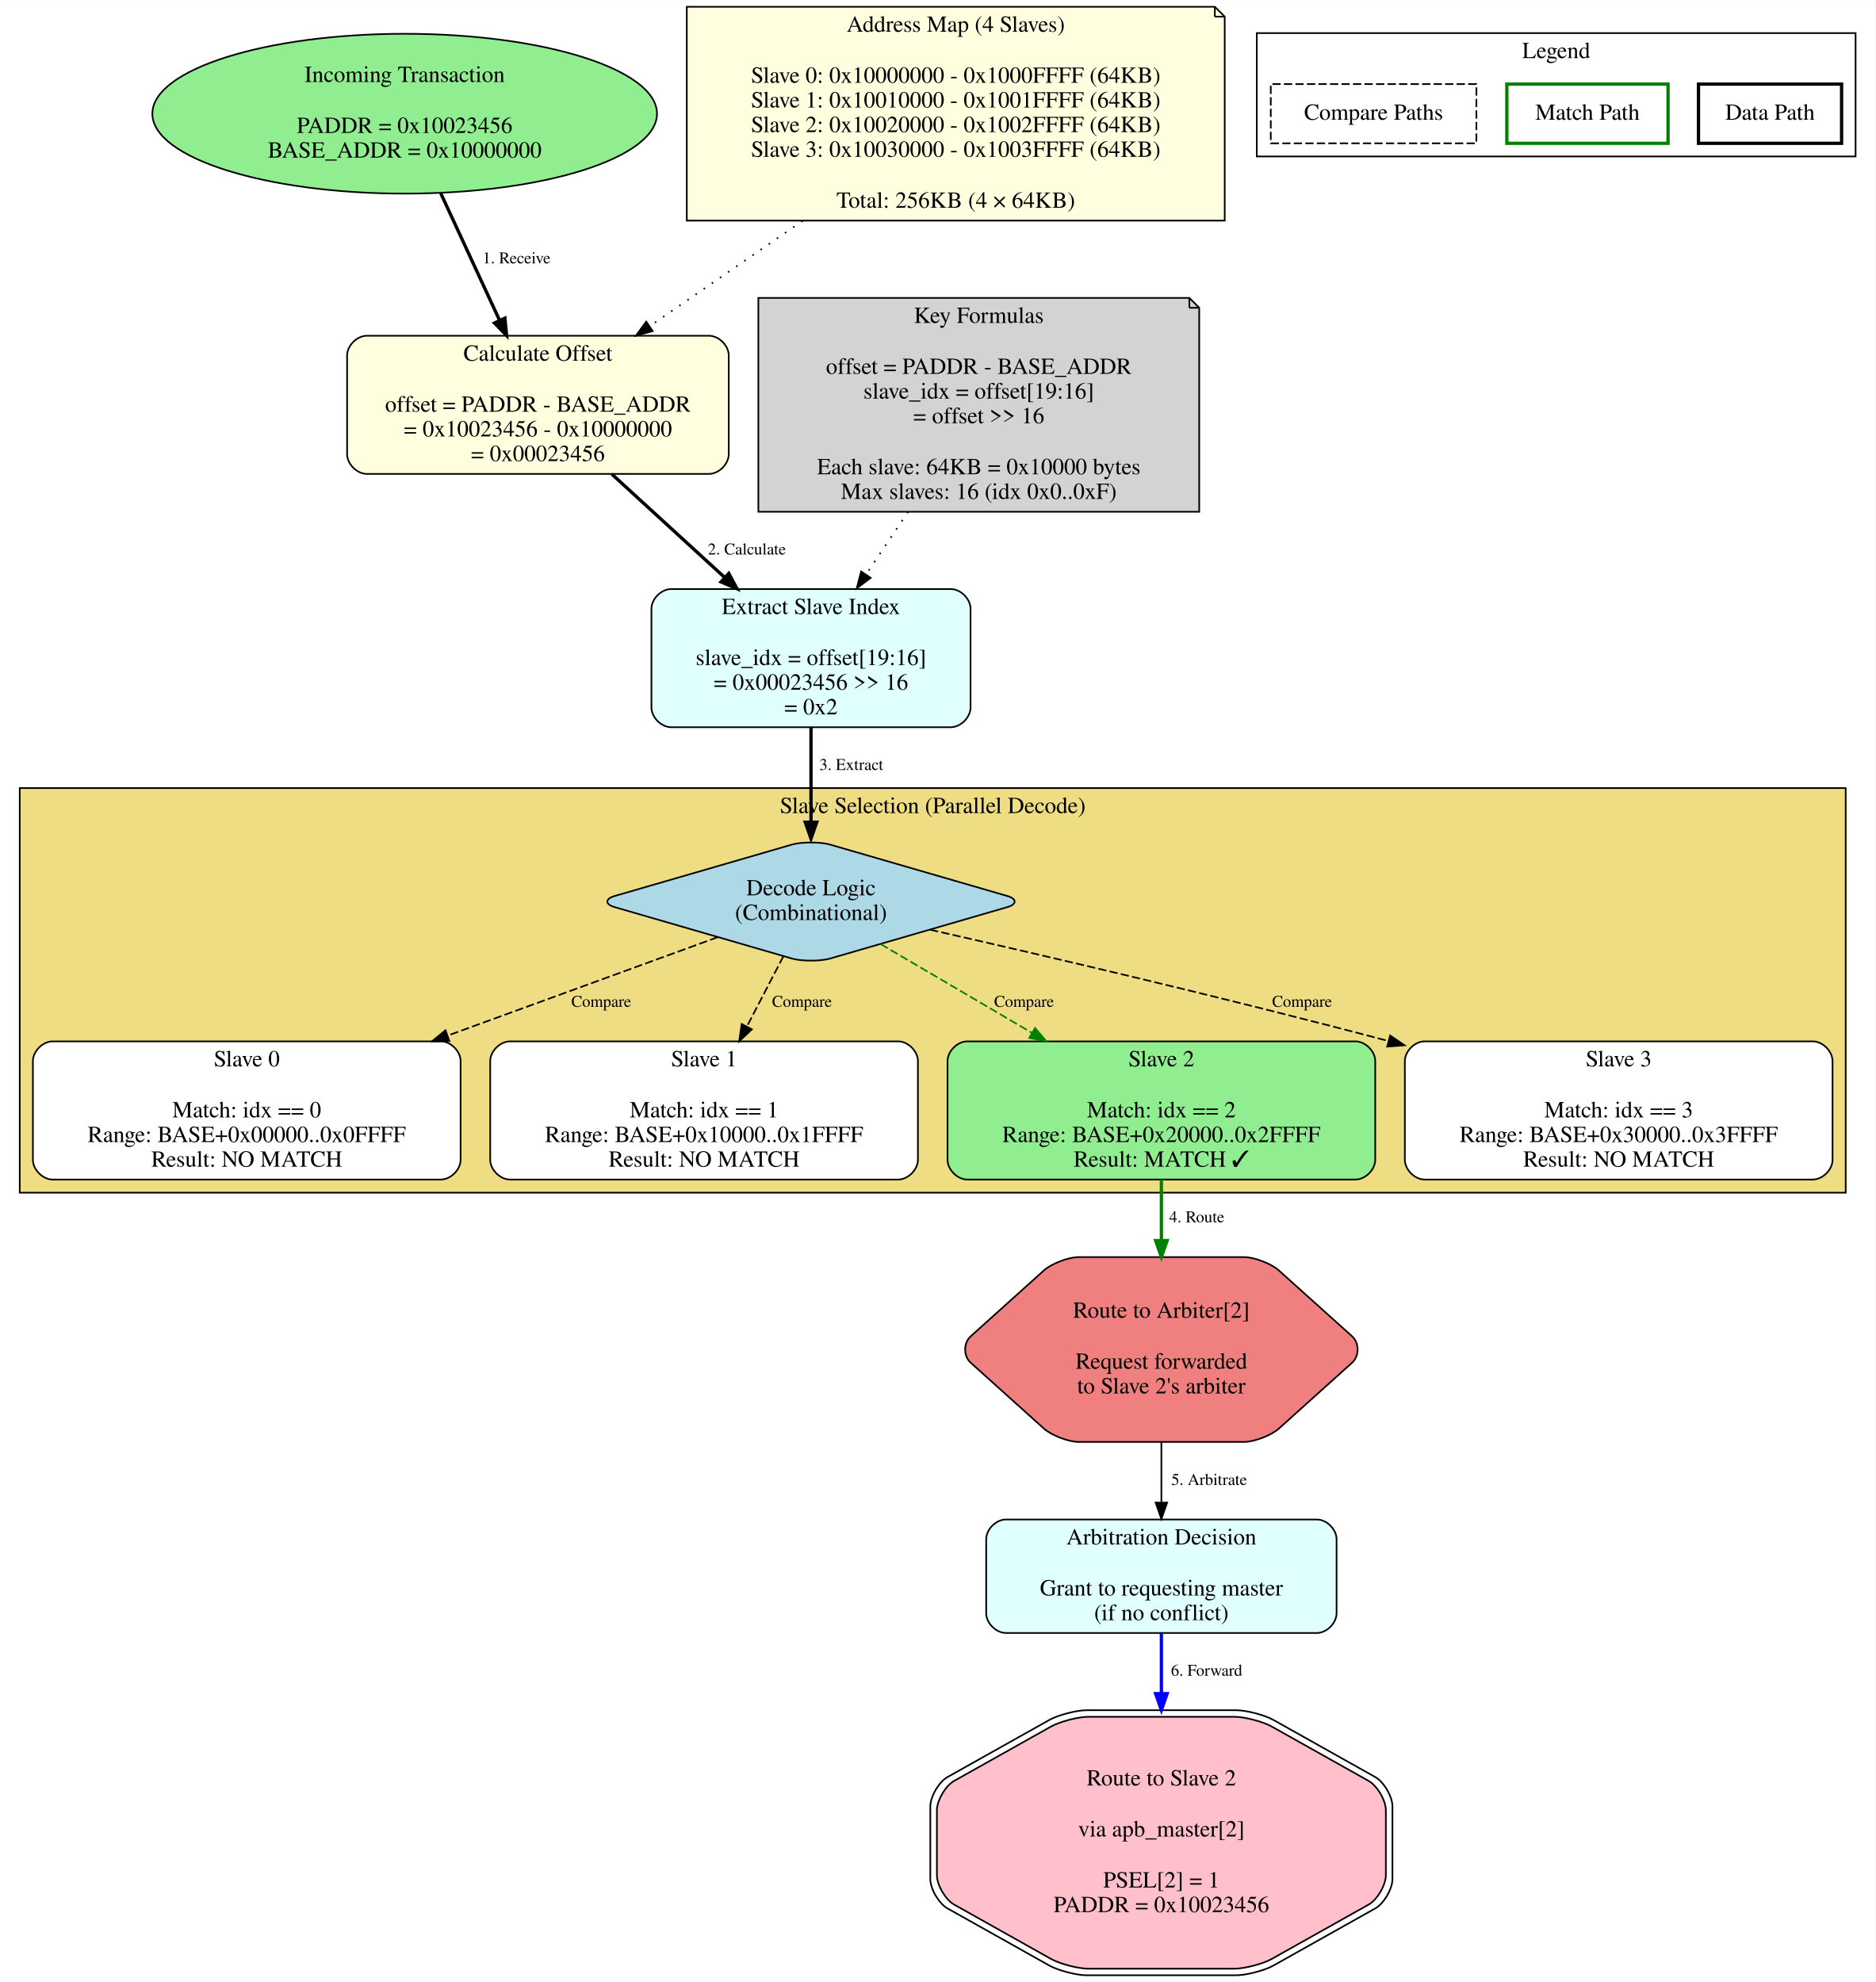
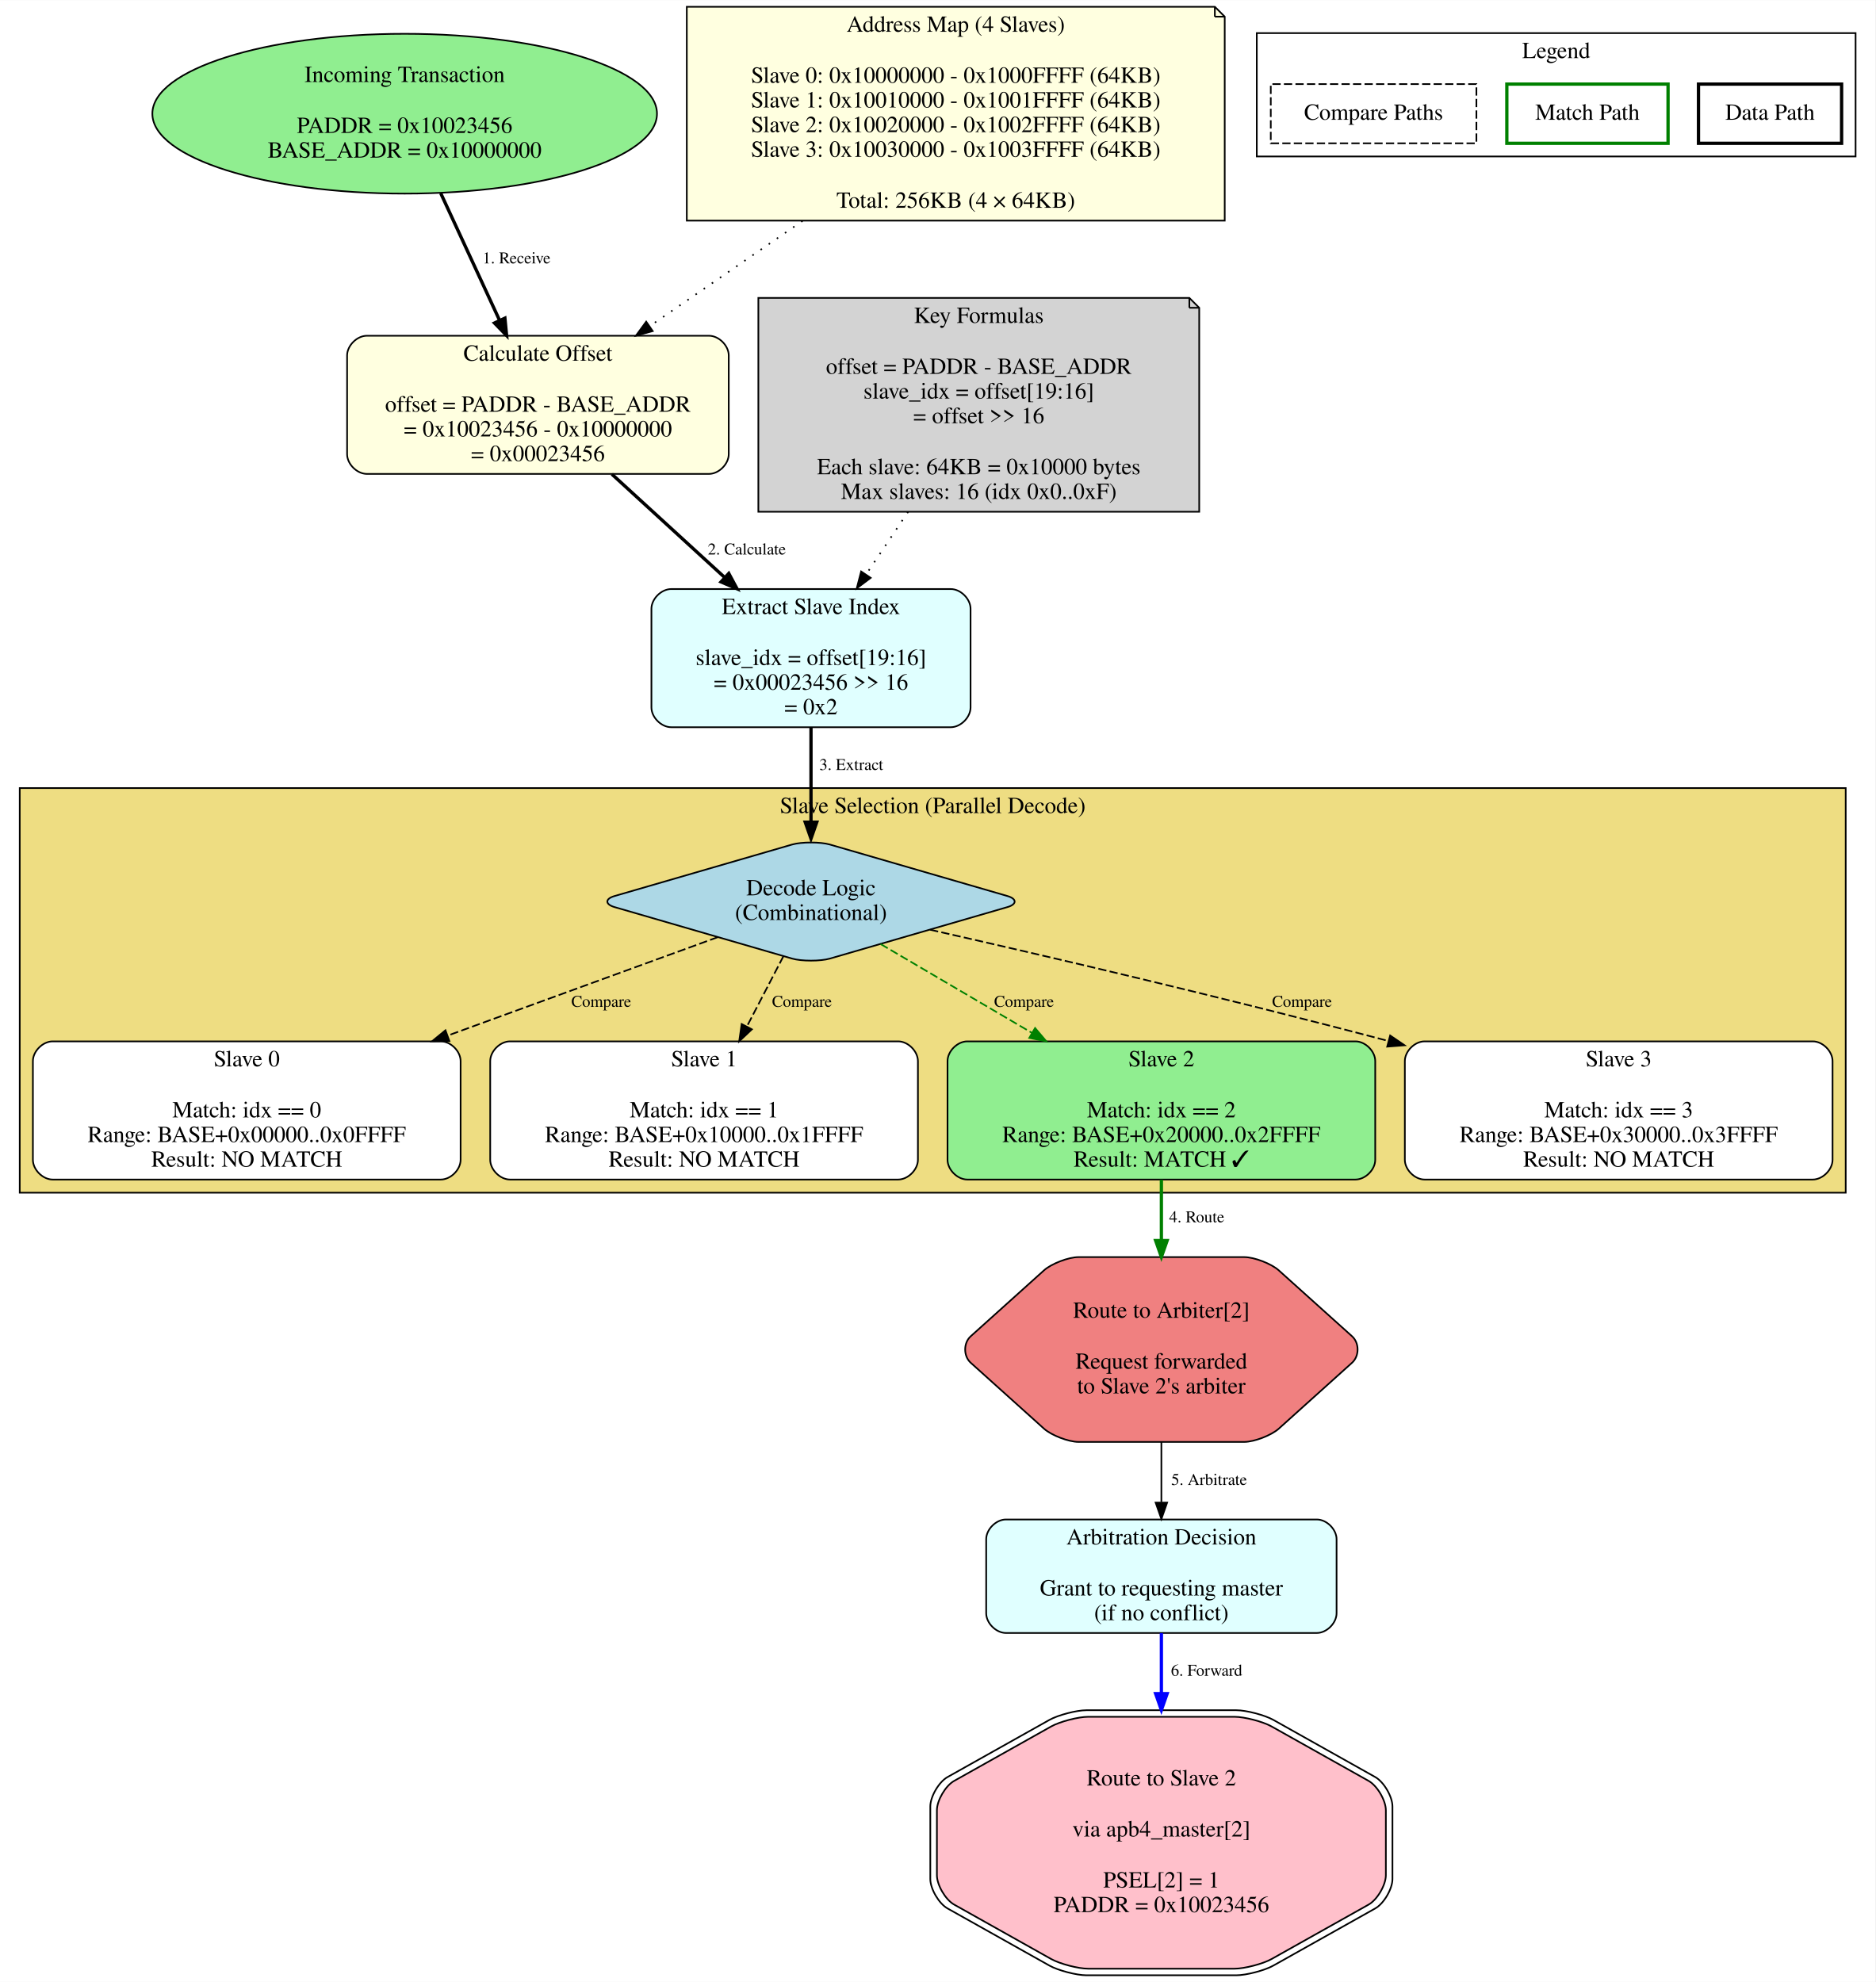
<svg xmlns="http://www.w3.org/2000/svg" width="1140pt" height="1205pt" viewBox="0.00 0.00 1140.00 1204.75">
  <g id="graph0" class="graph" transform="scale(1 1) rotate(0) translate(4 1200.75)">
    <polygon fill="white" stroke="transparent" points="-4,4 -4,-1200.75 1136,-1200.75 1136,4 -4,4" />
    <g id="clust1" class="cluster">
      <polygon fill="#eedd82" stroke="black" points="8,-475.75 8,-721.75 1118,-721.75 1118,-475.75 8,-475.75" />
      <text text-anchor="middle" x="563" y="-706.55" font-family="Times,serif" font-size="14.00">Slave Selection (Parallel Decode)</text>
    </g>
    <g id="clust2" class="cluster">
      <polygon fill="white" stroke="black" points="760,-1105.75 760,-1180.75 1124,-1180.75 1124,-1105.75 760,-1105.75" />
      <text text-anchor="middle" x="942" y="-1165.55" font-family="Times,serif" font-size="14.00">Legend</text>
    </g>
    <g id="node1" class="node">
      <ellipse fill="lightgreen" stroke="black" cx="242" cy="-1131.75" rx="153.38" ry="48.58" />
      <text text-anchor="middle" x="242" y="-1151.05" font-family="Times,serif" font-size="14.00">Incoming Transaction</text>
      <text text-anchor="middle" x="242" y="-1120.05" font-family="Times,serif" font-size="14.00">PADDR = 0x10023456</text>
      <text text-anchor="middle" x="242" y="-1105.05" font-family="Times,serif" font-size="14.00">BASE_ADDR = 0x10000000</text>
    </g>
    <g id="node2" class="node">
      <path fill="lightyellow" stroke="black" d="M427,-996.75C427,-996.75 219,-996.75 219,-996.75 213,-996.75 207,-990.75 207,-984.75 207,-984.75 207,-924.75 207,-924.75 207,-918.75 213,-912.75 219,-912.75 219,-912.75 427,-912.75 427,-912.75 433,-912.75 439,-918.75 439,-924.75 439,-924.75 439,-984.75 439,-984.75 439,-990.75 433,-996.75 427,-996.75" />
      <text text-anchor="middle" x="323" y="-981.55" font-family="Times,serif" font-size="14.00">Calculate Offset</text>
      <text text-anchor="middle" x="323" y="-950.55" font-family="Times,serif" font-size="14.00">offset = PADDR - BASE_ADDR</text>
      <text text-anchor="middle" x="323" y="-935.55" font-family="Times,serif" font-size="14.00">= 0x10023456 - 0x10000000</text>
      <text text-anchor="middle" x="323" y="-920.55" font-family="Times,serif" font-size="14.00">= 0x00023456</text>
    </g>
    <g id="edge1" class="edge">
      <path fill="none" stroke="black" stroke-width="2" d="M263.92,-1083.39C275.01,-1059.43 288.48,-1030.33 299.75,-1005.98" />
      <polygon fill="black" stroke="black" stroke-width="2" points="302.93,-1007.44 303.96,-996.89 296.58,-1004.5 302.93,-1007.44" />
      <text text-anchor="middle" x="310" y="-1040.75" font-family="Times,serif" font-size="10.00">1. Receive</text>
    </g>
    <g id="node3" class="node">
      <path fill="lightcyan" stroke="black" d="M574,-842.75C574,-842.75 404,-842.75 404,-842.75 398,-842.75 392,-836.75 392,-830.75 392,-830.75 392,-770.75 392,-770.75 392,-764.75 398,-758.75 404,-758.75 404,-758.75 574,-758.75 574,-758.75 580,-758.75 586,-764.75 586,-770.75 586,-770.75 586,-830.75 586,-830.75 586,-836.75 580,-842.75 574,-842.75" />
      <text text-anchor="middle" x="489" y="-827.55" font-family="Times,serif" font-size="14.00">Extract Slave Index</text>
      <text text-anchor="middle" x="489" y="-796.55" font-family="Times,serif" font-size="14.00">slave_idx = offset[19:16]</text>
      <text text-anchor="middle" x="489" y="-781.55" font-family="Times,serif" font-size="14.00">= 0x00023456 &gt;&gt; 16</text>
      <text text-anchor="middle" x="489" y="-766.55" font-family="Times,serif" font-size="14.00">= 0x2</text>
    </g>
    <g id="edge2" class="edge">
      <path fill="none" stroke="black" stroke-width="2" d="M367.92,-912.62C389.05,-893.27 414.38,-870.07 436.4,-849.91" />
      <polygon fill="black" stroke="black" stroke-width="2" points="439.03,-852.25 444.04,-842.92 434.3,-847.09 439.03,-852.25" />
      <text text-anchor="middle" x="450" y="-863.75" font-family="Times,serif" font-size="10.00">2. Calculate</text>
    </g>
    <g id="node4" class="node">
      <path fill="lightblue" stroke="black" d="M477.48,-687.41C477.48,-687.41 369.52,-656.09 369.52,-656.09 363.76,-654.42 363.76,-651.08 369.52,-649.41 369.52,-649.41 477.48,-618.09 477.48,-618.09 483.24,-616.42 494.76,-616.42 500.52,-618.09 500.52,-618.09 608.48,-649.41 608.48,-649.41 614.24,-651.08 614.24,-654.42 608.48,-656.09 608.48,-656.09 500.52,-687.41 500.52,-687.41 494.76,-689.08 483.24,-689.08 477.48,-687.41" />
      <text text-anchor="middle" x="489" y="-656.55" font-family="Times,serif" font-size="14.00">Decode Logic</text>
      <text text-anchor="middle" x="489" y="-641.55" font-family="Times,serif" font-size="14.00">(Combinational)</text>
    </g>
    <g id="edge3" class="edge">
      <path fill="none" stroke="black" stroke-width="2" d="M489,-758.69C489,-740.76 489,-719.62 489,-701.04" />
      <polygon fill="black" stroke="black" stroke-width="2" points="492.5,-701.01 489,-691.01 485.5,-701.01 492.5,-701.01" />
      <text text-anchor="middle" x="513.5" y="-732.75" font-family="Times,serif" font-size="10.00">3. Extract</text>
    </g>
    <g id="node5" class="node">
      <path fill="white" stroke="black" d="M264,-567.75C264,-567.75 28,-567.75 28,-567.75 22,-567.75 16,-561.75 16,-555.75 16,-555.75 16,-495.75 16,-495.75 16,-489.75 22,-483.75 28,-483.75 28,-483.75 264,-483.75 264,-483.75 270,-483.75 276,-489.75 276,-495.75 276,-495.75 276,-555.75 276,-555.75 276,-561.75 270,-567.75 264,-567.75" />
      <text text-anchor="middle" x="146" y="-552.55" font-family="Times,serif" font-size="14.00">Slave 0</text>
      <text text-anchor="middle" x="146" y="-521.55" font-family="Times,serif" font-size="14.00">Match: idx == 0</text>
      <text text-anchor="middle" x="146" y="-506.55" font-family="Times,serif" font-size="14.00">Range: BASE+0x00000..0x0FFFF</text>
      <text text-anchor="middle" x="146" y="-491.55" font-family="Times,serif" font-size="14.00">Result: NO MATCH</text>
    </g>
    <g id="edge4" class="edge">
      <path fill="none" stroke="black" stroke-dasharray="5,2" d="M432.36,-631.11C387.84,-614.88 324.21,-591.7 268.24,-571.3" />
      <polygon fill="black" stroke="black" points="269.2,-567.92 258.6,-567.79 266.8,-574.5 269.2,-567.92" />
      <text text-anchor="middle" x="361.5" y="-588.75" font-family="Times,serif" font-size="10.00">Compare</text>
    </g>
    <g id="node6" class="node">
      <path fill="white" stroke="black" d="M542,-567.75C542,-567.75 306,-567.75 306,-567.75 300,-567.75 294,-561.75 294,-555.75 294,-555.75 294,-495.75 294,-495.75 294,-489.75 300,-483.75 306,-483.75 306,-483.75 542,-483.75 542,-483.75 548,-483.75 554,-489.75 554,-495.75 554,-495.75 554,-555.75 554,-555.75 554,-561.75 548,-567.75 542,-567.75" />
      <text text-anchor="middle" x="424" y="-552.55" font-family="Times,serif" font-size="14.00">Slave 1</text>
      <text text-anchor="middle" x="424" y="-521.55" font-family="Times,serif" font-size="14.00">Match: idx == 1</text>
      <text text-anchor="middle" x="424" y="-506.55" font-family="Times,serif" font-size="14.00">Range: BASE+0x10000..0x1FFFF</text>
      <text text-anchor="middle" x="424" y="-491.55" font-family="Times,serif" font-size="14.00">Result: NO MATCH</text>
    </g>
    <g id="edge5" class="edge">
      <path fill="none" stroke="black" stroke-dasharray="5,2" d="M472.26,-619.56C465.53,-606.62 457.62,-591.4 450.17,-577.07" />
      <polygon fill="black" stroke="black" points="453.07,-575.07 445.35,-567.81 446.86,-578.3 453.07,-575.07" />
      <text text-anchor="middle" x="483.5" y="-588.75" font-family="Times,serif" font-size="10.00">Compare</text>
    </g>
    <g id="node7" class="node">
      <path fill="lightgreen" stroke="black" d="M820,-567.75C820,-567.75 584,-567.75 584,-567.75 578,-567.75 572,-561.75 572,-555.75 572,-555.75 572,-495.75 572,-495.75 572,-489.75 578,-483.75 584,-483.75 584,-483.75 820,-483.75 820,-483.75 826,-483.75 832,-489.75 832,-495.75 832,-495.75 832,-555.75 832,-555.75 832,-561.75 826,-567.75 820,-567.75" />
      <text text-anchor="middle" x="702" y="-552.55" font-family="Times,serif" font-size="14.00">Slave 2</text>
      <text text-anchor="middle" x="702" y="-521.55" font-family="Times,serif" font-size="14.00">Match: idx == 2</text>
      <text text-anchor="middle" x="702" y="-506.55" font-family="Times,serif" font-size="14.00">Range: BASE+0x20000..0x2FFFF</text>
      <text text-anchor="middle" x="702" y="-491.55" font-family="Times,serif" font-size="14.00">Result: MATCH ✓</text>
    </g>
    <g id="edge6" class="edge">
      <path fill="none" stroke="green" stroke-dasharray="5,2" d="M531.34,-626.9C557.62,-611.48 592.21,-591.18 623.38,-572.89" />
      <polygon fill="green" stroke="green" points="625.22,-575.87 632.07,-567.79 621.67,-569.83 625.22,-575.87" />
      <text text-anchor="middle" x="618.5" y="-588.75" font-family="Times,serif" font-size="10.00">Compare</text>
    </g>
    <g id="node8" class="node">
      <path fill="white" stroke="black" d="M1098,-567.75C1098,-567.75 862,-567.75 862,-567.75 856,-567.75 850,-561.75 850,-555.75 850,-555.75 850,-495.75 850,-495.75 850,-489.75 856,-483.75 862,-483.75 862,-483.75 1098,-483.75 1098,-483.75 1104,-483.75 1110,-489.75 1110,-495.75 1110,-495.75 1110,-555.75 1110,-555.75 1110,-561.75 1104,-567.75 1098,-567.75" />
      <text text-anchor="middle" x="980" y="-552.55" font-family="Times,serif" font-size="14.00">Slave 3</text>
      <text text-anchor="middle" x="980" y="-521.55" font-family="Times,serif" font-size="14.00">Match: idx == 3</text>
      <text text-anchor="middle" x="980" y="-506.55" font-family="Times,serif" font-size="14.00">Range: BASE+0x30000..0x3FFFF</text>
      <text text-anchor="middle" x="980" y="-491.55" font-family="Times,serif" font-size="14.00">Result: NO MATCH</text>
    </g>
    <g id="edge7" class="edge">
      <path fill="none" stroke="black" stroke-dasharray="5,2" d="M561.41,-635.64C630.54,-619.99 737.82,-595.02 839.97,-567.99" />
      <polygon fill="black" stroke="black" points="841.07,-571.32 849.84,-565.37 839.27,-564.55 841.07,-571.32" />
      <text text-anchor="middle" x="787.5" y="-588.75" font-family="Times,serif" font-size="10.00">Compare</text>
    </g>
    <g id="node9" class="node">
      <path fill="lightcoral" stroke="black" d="M817.93,-388.44C817.93,-388.44 773.34,-428.56 773.34,-428.56 768.88,-432.58 758.42,-436.59 752.42,-436.59 752.42,-436.59 651.58,-436.59 651.58,-436.59 645.58,-436.59 635.12,-432.58 630.66,-428.56 630.66,-428.56 586.07,-388.44 586.07,-388.44 581.61,-384.43 581.61,-376.4 586.07,-372.38 586.07,-372.38 630.66,-332.26 630.66,-332.26 635.12,-328.25 645.58,-324.23 651.58,-324.23 651.58,-324.23 752.42,-324.23 752.42,-324.23 758.42,-324.23 768.88,-328.25 773.34,-332.26 773.34,-332.26 817.93,-372.38 817.93,-372.38 822.39,-376.4 822.39,-384.43 817.93,-388.44" />
      <text text-anchor="middle" x="702" y="-399.71" font-family="Times,serif" font-size="14.00">Route to Arbiter[2]</text>
      <text text-anchor="middle" x="702" y="-368.71" font-family="Times,serif" font-size="14.00">Request forwarded</text>
      <text text-anchor="middle" x="702" y="-353.71" font-family="Times,serif" font-size="14.00">to Slave 2's arbiter</text>
    </g>
    <g id="edge8" class="edge">
      <path fill="none" stroke="green" stroke-width="2" d="M702,-483.67C702,-472.12 702,-459.26 702,-446.67" />
      <polygon fill="green" stroke="green" stroke-width="2" points="705.5,-446.65 702,-436.65 698.5,-446.65 705.5,-446.65" />
      <text text-anchor="middle" x="723.5" y="-457.75" font-family="Times,serif" font-size="10.00">4. Route</text>
    </g>
    <g id="node10" class="node">
      <path fill="lightcyan" stroke="black" d="M796.5,-277.07C796.5,-277.07 607.5,-277.07 607.5,-277.07 601.5,-277.07 595.5,-271.07 595.5,-265.07 595.5,-265.07 595.5,-220.07 595.5,-220.07 595.5,-214.07 601.5,-208.07 607.5,-208.07 607.5,-208.07 796.5,-208.07 796.5,-208.07 802.5,-208.07 808.5,-214.07 808.5,-220.07 808.5,-220.07 808.5,-265.07 808.5,-265.07 808.5,-271.07 802.5,-277.07 796.5,-277.07" />
      <text text-anchor="middle" x="702" y="-261.87" font-family="Times,serif" font-size="14.00">Arbitration Decision</text>
      <text text-anchor="middle" x="702" y="-230.87" font-family="Times,serif" font-size="14.00">Grant to requesting master</text>
      <text text-anchor="middle" x="702" y="-215.87" font-family="Times,serif" font-size="14.00">(if no conflict)</text>
    </g>
    <g id="edge9" class="edge">
      <path fill="none" stroke="black" d="M702,-324.16C702,-312.01 702,-299.31 702,-287.67" />
      <polygon fill="black" stroke="black" points="705.5,-287.33 702,-277.33 698.5,-287.33 705.5,-287.33" />
      <text text-anchor="middle" x="731" y="-298.07" font-family="Times,serif" font-size="10.00">5. Arbitrate</text>
    </g>
    <g id="node11" class="node">
      <path fill="pink" stroke="black" d="M838.46,-60.82C838.46,-60.82 838.46,-100.25 838.46,-100.25 838.46,-106.25 833.23,-115.19 828,-118.13 828,-118.13 768.99,-151.24 768.99,-151.24 763.76,-154.17 752.53,-157.11 746.53,-157.11 746.53,-157.11 657.47,-157.11 657.47,-157.11 651.47,-157.11 640.24,-154.17 635.01,-151.24 635.01,-151.24 576,-118.13 576,-118.13 570.77,-115.19 565.54,-106.25 565.54,-100.25 565.54,-100.25 565.54,-60.82 565.54,-60.82 565.54,-54.82 570.77,-45.88 576,-42.95 576,-42.95 635.01,-9.84 635.01,-9.84 640.24,-6.9 651.47,-3.97 657.47,-3.97 657.47,-3.97 746.53,-3.97 746.53,-3.97 752.53,-3.97 763.76,-6.9 768.99,-9.84 768.99,-9.84 828,-42.95 828,-42.95 833.23,-45.88 838.46,-54.82 838.46,-60.82" />
      <path fill="none" stroke="black" d="M842.47,-58.48C842.47,-58.48 842.47,-102.6 842.47,-102.6 842.47,-108.6 837.24,-117.53 832.01,-120.47 832.01,-120.47 770.04,-155.24 770.04,-155.24 764.81,-158.17 753.57,-161.11 747.57,-161.11 747.57,-161.11 656.43,-161.11 656.43,-161.11 650.43,-161.11 639.19,-158.17 633.96,-155.24 633.96,-155.24 571.99,-120.47 571.99,-120.47 566.76,-117.53 561.53,-108.6 561.53,-102.6 561.53,-102.6 561.53,-58.48 561.53,-58.48 561.53,-52.48 566.76,-43.54 571.99,-40.61 571.99,-40.61 633.96,-5.84 633.96,-5.84 639.19,-2.9 650.43,0.04 656.43,0.04 656.43,0.04 747.57,0.04 747.57,0.04 753.57,0.04 764.81,-2.9 770.04,-5.84 770.04,-5.84 832.01,-40.61 832.01,-40.61 837.24,-43.54 842.47,-52.48 842.47,-58.48" />
      <text text-anchor="middle" x="702" y="-115.34" font-family="Times,serif" font-size="14.00">Route to Slave 2</text>
-       <text text-anchor="middle" x="702" y="-84.34" font-family="Times,serif" font-size="14.00">via apb_master[2]</text>
+       <text text-anchor="middle" x="702" y="-84.34" font-family="Times,serif" font-size="14.00">via apb4_master[2]</text>
      <text text-anchor="middle" x="702" y="-53.34" font-family="Times,serif" font-size="14.00">PSEL[2] = 1</text>
      <text text-anchor="middle" x="702" y="-38.34" font-family="Times,serif" font-size="14.00">PADDR = 0x10023456</text>
    </g>
    <g id="edge10" class="edge">
      <path fill="none" stroke="blue" stroke-width="2" d="M702,-208.02C702,-197.07 702,-184.33 702,-171.25" />
      <polygon fill="blue" stroke="blue" stroke-width="2" points="705.5,-171.2 702,-161.2 698.5,-171.2 705.5,-171.2" />
      <text text-anchor="middle" x="729.5" y="-182.07" font-family="Times,serif" font-size="10.00">6. Forward</text>
    </g>
    <g id="node12" class="node">
      <polygon fill="lightyellow" stroke="black" points="734.5,-1196.75 413.5,-1196.75 413.5,-1066.75 740.5,-1066.75 740.5,-1190.75 734.5,-1196.75" />
      <polyline fill="none" stroke="black" points="734.5,-1196.75 734.5,-1190.75 " />
      <polyline fill="none" stroke="black" points="740.5,-1190.75 734.5,-1190.75 " />
      <text text-anchor="middle" x="577" y="-1181.55" font-family="Times,serif" font-size="14.00">Address Map (4 Slaves)</text>
      <text text-anchor="middle" x="577" y="-1150.55" font-family="Times,serif" font-size="14.00">Slave 0: 0x10000000 - 0x1000FFFF (64KB)</text>
      <text text-anchor="middle" x="577" y="-1135.55" font-family="Times,serif" font-size="14.00">Slave 1: 0x10010000 - 0x1001FFFF (64KB)</text>
      <text text-anchor="middle" x="577" y="-1120.55" font-family="Times,serif" font-size="14.00">Slave 2: 0x10020000 - 0x1002FFFF (64KB)</text>
      <text text-anchor="middle" x="577" y="-1105.55" font-family="Times,serif" font-size="14.00">Slave 3: 0x10030000 - 0x1003FFFF (64KB)</text>
      <text text-anchor="middle" x="577" y="-1074.55" font-family="Times,serif" font-size="14.00">Total: 256KB (4 × 64KB)</text>
    </g>
    <g id="edge11" class="edge">
      <path fill="none" stroke="black" stroke-dasharray="1,5" d="M483.86,-1066.58C453.06,-1045.36 419.4,-1022.17 390.86,-1002.51" />
      <polygon fill="black" stroke="black" points="392.79,-999.58 382.57,-996.79 388.82,-1005.35 392.79,-999.58" />
    </g>
    <g id="node13" class="node">
      <polygon fill="lightgray" stroke="black" points="719,-1019.75 457,-1019.75 457,-889.75 725,-889.75 725,-1013.75 719,-1019.75" />
      <polyline fill="none" stroke="black" points="719,-1019.75 719,-1013.75 " />
      <polyline fill="none" stroke="black" points="725,-1013.75 719,-1013.75 " />
      <text text-anchor="middle" x="591" y="-1004.55" font-family="Times,serif" font-size="14.00">Key Formulas</text>
      <text text-anchor="middle" x="591" y="-973.55" font-family="Times,serif" font-size="14.00">offset = PADDR - BASE_ADDR</text>
      <text text-anchor="middle" x="591" y="-958.55" font-family="Times,serif" font-size="14.00">slave_idx = offset[19:16]</text>
      <text text-anchor="middle" x="591" y="-943.55" font-family="Times,serif" font-size="14.00">= offset &gt;&gt; 16</text>
      <text text-anchor="middle" x="591" y="-912.55" font-family="Times,serif" font-size="14.00">Each slave: 64KB = 0x10000 bytes</text>
      <text text-anchor="middle" x="591" y="-897.55" font-family="Times,serif" font-size="14.00">Max slaves: 16 (idx 0x0..0xF)</text>
    </g>
    <g id="edge12" class="edge">
      <path fill="none" stroke="black" stroke-dasharray="1,5" d="M548.04,-889.73C539.54,-877.06 530.73,-863.94 522.6,-851.82" />
      <polygon fill="black" stroke="black" points="525.29,-849.55 516.81,-843.19 519.48,-853.45 525.29,-849.55" />
    </g>
    <g id="node14" class="node">
      <polygon fill="none" stroke="black" stroke-width="2" points="1115.5,-1149.75 1028.5,-1149.75 1028.5,-1113.75 1115.5,-1113.75 1115.5,-1149.75" />
      <text text-anchor="middle" x="1072" y="-1128.05" font-family="Times,serif" font-size="14.00">Data Path</text>
    </g>
    <g id="node15" class="node">
      <polygon fill="none" stroke="green" stroke-width="2" points="1010,-1149.75 912,-1149.75 912,-1113.75 1010,-1113.75 1010,-1149.75" />
      <text text-anchor="middle" x="961" y="-1128.05" font-family="Times,serif" font-size="14.00">Match Path</text>
    </g>
    <g id="node16" class="node">
      <polygon fill="none" stroke="black" stroke-dasharray="5,2" points="893.5,-1149.75 768.5,-1149.75 768.5,-1113.75 893.5,-1113.75 893.5,-1149.75" />
      <text text-anchor="middle" x="831" y="-1128.05" font-family="Times,serif" font-size="14.00">Compare Paths</text>
    </g>
  </g>
</svg>
